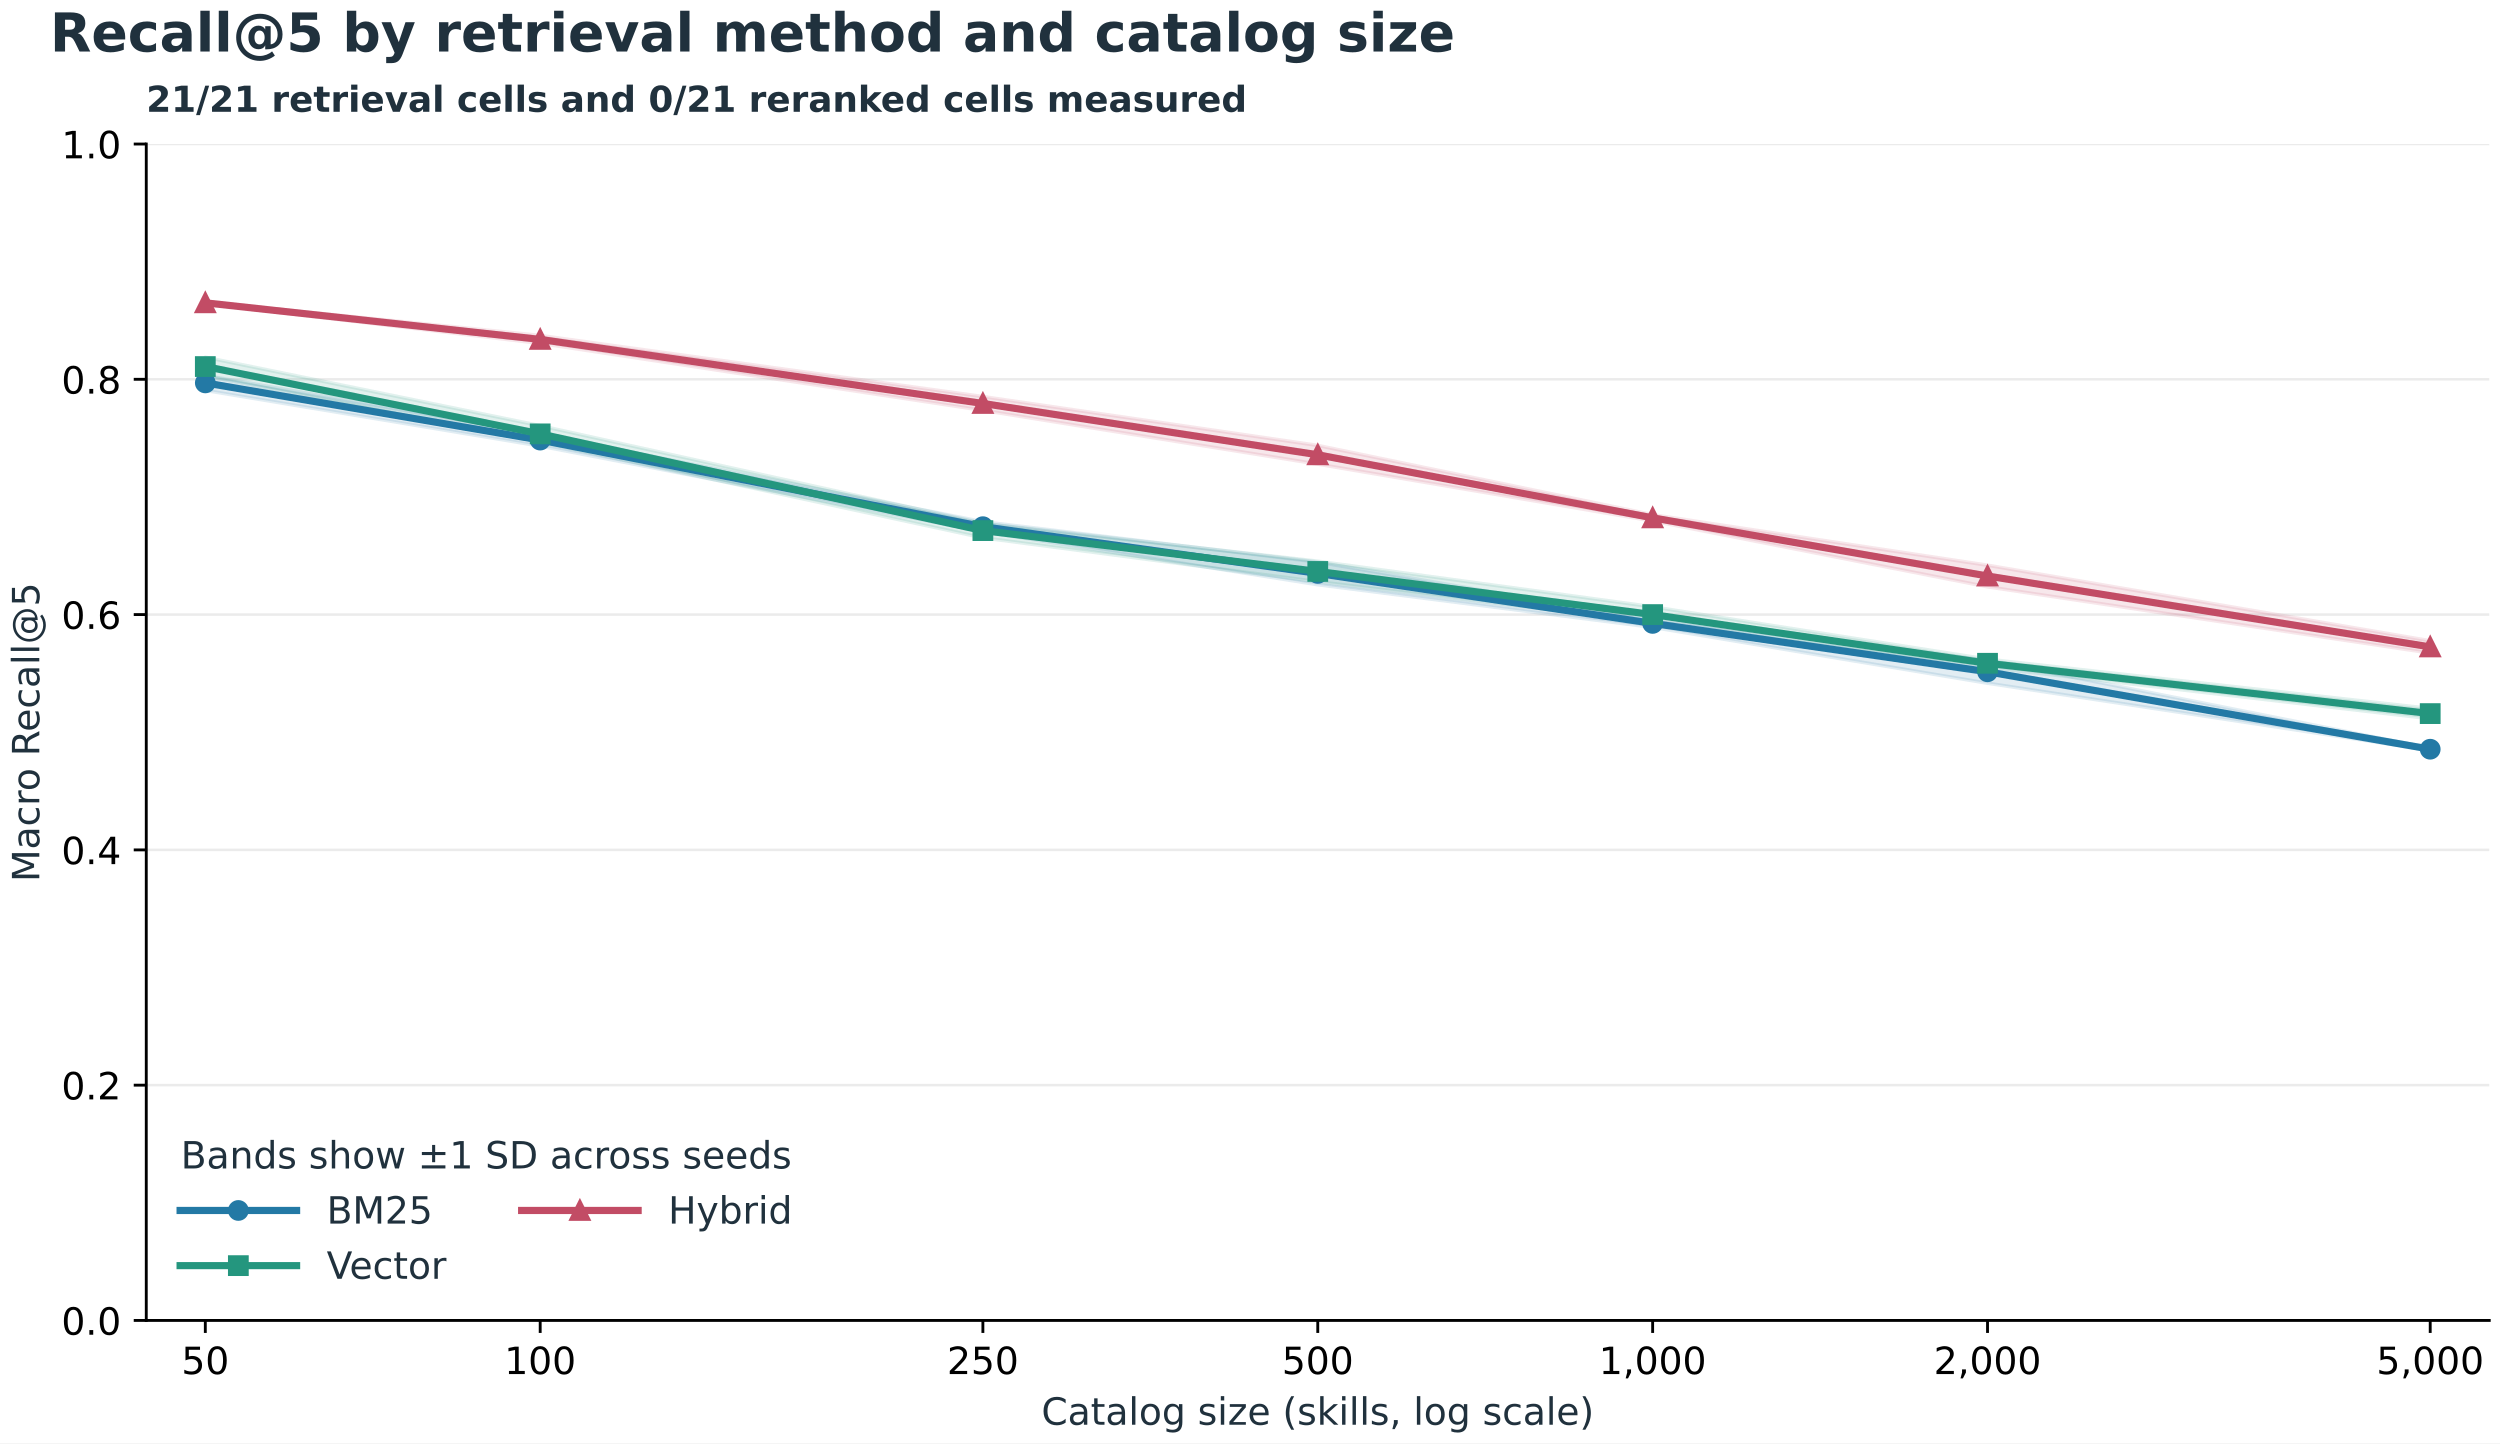
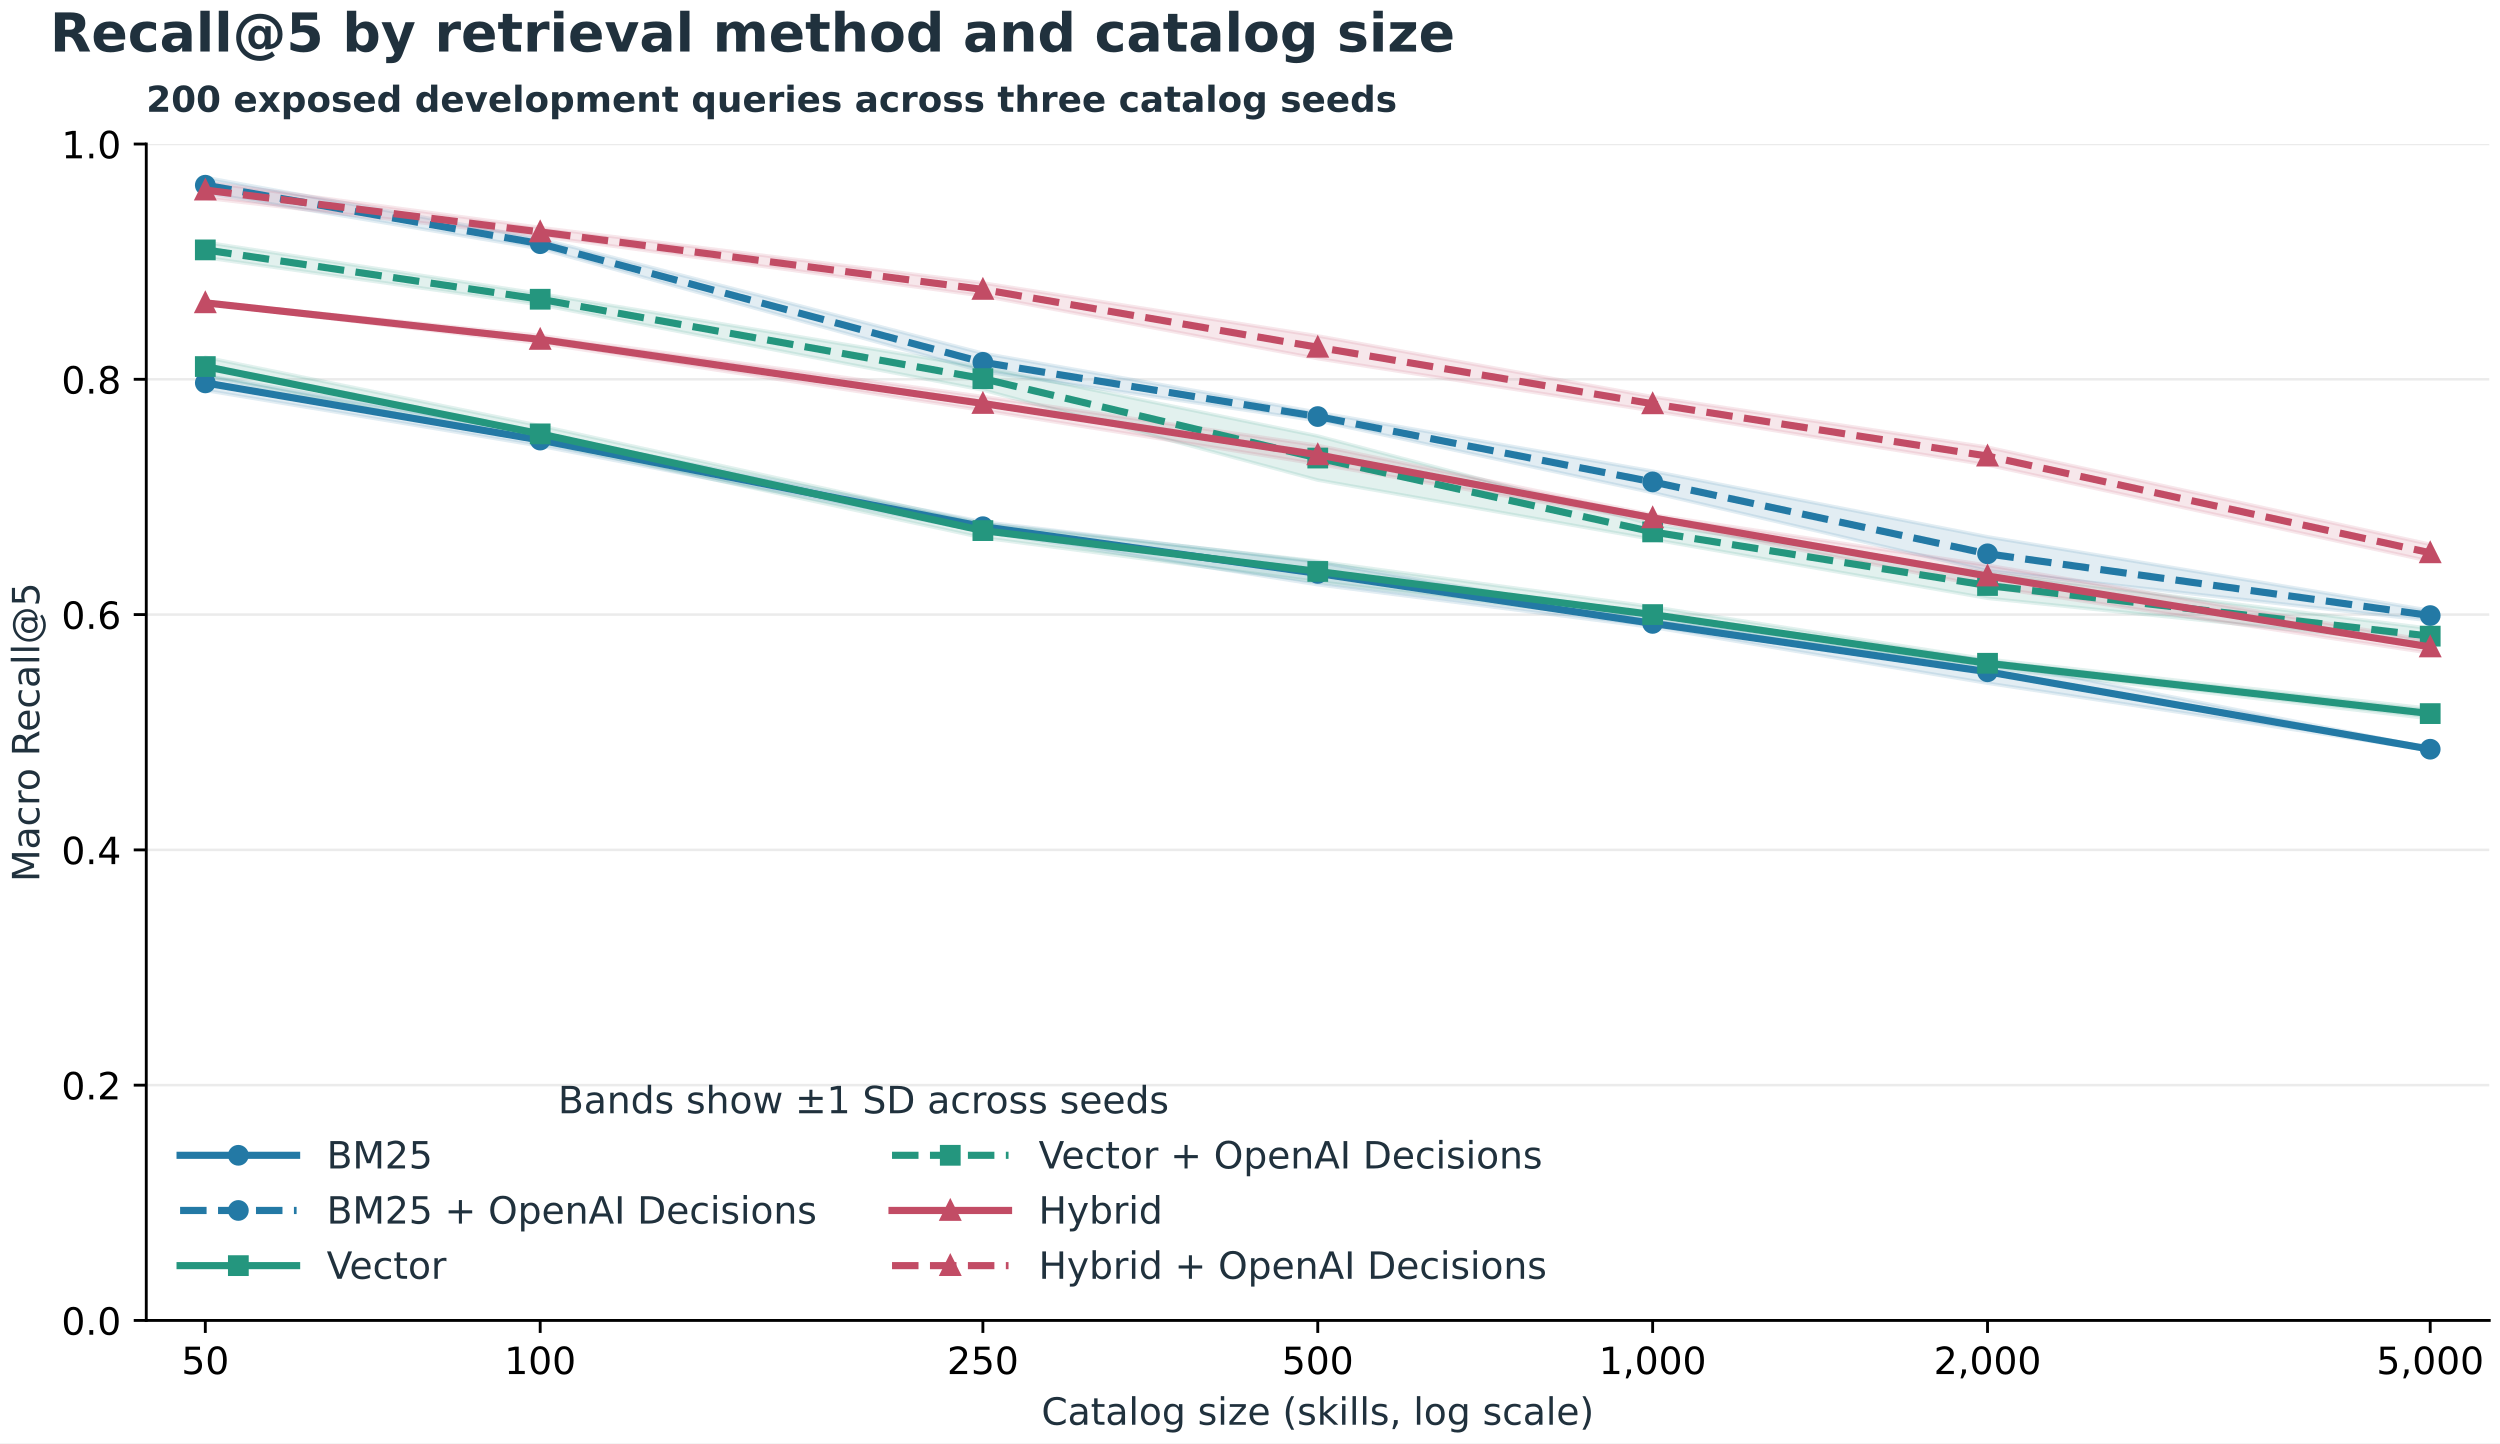
<svg xmlns="http://www.w3.org/2000/svg" xmlns:xlink="http://www.w3.org/1999/xlink" width="698.4pt" height="403.2pt" viewBox="0 0 698.4 403.2" version="1.1">
  <defs>
    <style type="text/css">*{stroke-linejoin: round; stroke-linecap: butt}</style>
  </defs>
  <g id="figure_1">
    <g id="patch_1">
      <path d="M 0 403.2  L 698.4 403.2  L 698.4 0  L 0 0  z " style="fill: #ffffff" />
    </g>
    <g id="axes_1">
      <g id="patch_2">
        <path d="M 40.861 368.876  L 695.4 368.876  L 695.4 40.234  L 40.861 40.234  z " style="fill: #ffffff" />
      </g>
      <g id="matplotlib.axis_1">
        <g id="xtick_1">
          <g id="line2d_1">
            <defs>
              <path id="mc341b86a37" d="M 0 0  L 0 3.5  " style="stroke: #000000; stroke-width: 0.8" />
            </defs>
            <g>
              <use xlink:href="#mc341b86a37" x="57.356" y="368.876" style="stroke: #000000; stroke-width: 0.8" />
            </g>
          </g>
          <g id="text_1">
            <text style="font-size: 10.5px; font-family: 'DejaVu Sans', 'Bitstream Vera Sans', 'Computer Modern Sans Serif', 'Lucida Grande', 'Verdana', 'Geneva', 'Lucid', 'Arial', 'Helvetica', 'Avant Garde', sans-serif; text-anchor: middle" x="57.356" y="383.854" transform="rotate(-0 57.35596 383.8541)">50</text>
          </g>
        </g>
        <g id="xtick_2">
          <g id="line2d_2">
            <g>
              <use xlink:href="#mc341b86a37" x="150.908" y="368.876" style="stroke: #000000; stroke-width: 0.8" />
            </g>
          </g>
          <g id="text_2">
            <text style="font-size: 10.5px; font-family: 'DejaVu Sans', 'Bitstream Vera Sans', 'Computer Modern Sans Serif', 'Lucida Grande', 'Verdana', 'Geneva', 'Lucid', 'Arial', 'Helvetica', 'Avant Garde', sans-serif; text-anchor: middle" x="150.908" y="383.854" transform="rotate(-0 150.9083 383.8541)">100</text>
          </g>
        </g>
        <g id="xtick_3">
          <g id="line2d_3">
            <g>
              <use xlink:href="#mc341b86a37" x="274.578" y="368.876" style="stroke: #000000; stroke-width: 0.8" />
            </g>
          </g>
          <g id="text_3">
            <text style="font-size: 10.5px; font-family: 'DejaVu Sans', 'Bitstream Vera Sans', 'Computer Modern Sans Serif', 'Lucida Grande', 'Verdana', 'Geneva', 'Lucid', 'Arial', 'Helvetica', 'Avant Garde', sans-serif; text-anchor: middle" x="274.578" y="383.854" transform="rotate(-0 274.5778 383.8541)">250</text>
          </g>
        </g>
        <g id="xtick_4">
          <g id="line2d_4">
            <g>
              <use xlink:href="#mc341b86a37" x="368.13" y="368.876" style="stroke: #000000; stroke-width: 0.8" />
            </g>
          </g>
          <g id="text_4">
            <text style="font-size: 10.5px; font-family: 'DejaVu Sans', 'Bitstream Vera Sans', 'Computer Modern Sans Serif', 'Lucida Grande', 'Verdana', 'Geneva', 'Lucid', 'Arial', 'Helvetica', 'Avant Garde', sans-serif; text-anchor: middle" x="368.13" y="383.854" transform="rotate(-0 368.1302 383.8541)">500</text>
          </g>
        </g>
        <g id="xtick_5">
          <g id="line2d_5">
            <g>
              <use xlink:href="#mc341b86a37" x="461.683" y="368.876" style="stroke: #000000; stroke-width: 0.8" />
            </g>
          </g>
          <g id="text_5">
            <text style="font-size: 10.5px; font-family: 'DejaVu Sans', 'Bitstream Vera Sans', 'Computer Modern Sans Serif', 'Lucida Grande', 'Verdana', 'Geneva', 'Lucid', 'Arial', 'Helvetica', 'Avant Garde', sans-serif; text-anchor: middle" x="461.683" y="383.854" transform="rotate(-0 461.6825 383.8541)">1,000</text>
          </g>
        </g>
        <g id="xtick_6">
          <g id="line2d_6">
            <g>
              <use xlink:href="#mc341b86a37" x="555.235" y="368.876" style="stroke: #000000; stroke-width: 0.8" />
            </g>
          </g>
          <g id="text_6">
            <text style="font-size: 10.5px; font-family: 'DejaVu Sans', 'Bitstream Vera Sans', 'Computer Modern Sans Serif', 'Lucida Grande', 'Verdana', 'Geneva', 'Lucid', 'Arial', 'Helvetica', 'Avant Garde', sans-serif; text-anchor: middle" x="555.235" y="383.854" transform="rotate(-0 555.2349 383.8541)">2,000</text>
          </g>
        </g>
        <g id="xtick_7">
          <g id="line2d_7">
            <g>
              <use xlink:href="#mc341b86a37" x="678.904" y="368.876" style="stroke: #000000; stroke-width: 0.8" />
            </g>
          </g>
          <g id="text_7">
            <text style="font-size: 10.5px; font-family: 'DejaVu Sans', 'Bitstream Vera Sans', 'Computer Modern Sans Serif', 'Lucida Grande', 'Verdana', 'Geneva', 'Lucid', 'Arial', 'Helvetica', 'Avant Garde', sans-serif; text-anchor: middle" x="678.904" y="383.854" transform="rotate(-0 678.9044 383.8541)">5,000</text>
          </g>
        </g>
        <g id="text_8">
          <text style="font-size: 10.5px; font-family: 'DejaVu Sans', 'Bitstream Vera Sans', 'Computer Modern Sans Serif', 'Lucida Grande', 'Verdana', 'Geneva', 'Lucid', 'Arial', 'Helvetica', 'Avant Garde', sans-serif; text-anchor: middle; fill: #20313d" x="368.13" y="398.016" transform="rotate(-0 368.1302 398.0161)">Catalog size (skills, log scale)</text>
        </g>
      </g>
      <g id="matplotlib.axis_2">
        <g id="ytick_1">
          <g id="line2d_8">
            <path d="M 40.861 368.876  L 695.4 368.876  " clip-path="url(#p3d159a5d1d)" style="fill: none; stroke: #b0b0b0; stroke-opacity: 0.25; stroke-width: 0.7; stroke-linecap: square" />
          </g>
          <g id="line2d_9">
            <defs>
              <path id="ma842bf6092" d="M 0 0  L -3.5 0  " style="stroke: #000000; stroke-width: 0.8" />
            </defs>
            <g>
              <use xlink:href="#ma842bf6092" x="40.861" y="368.876" style="stroke: #000000; stroke-width: 0.8" />
            </g>
          </g>
          <g id="text_9">
            <text style="font-size: 10.5px; font-family: 'DejaVu Sans', 'Bitstream Vera Sans', 'Computer Modern Sans Serif', 'Lucida Grande', 'Verdana', 'Geneva', 'Lucid', 'Arial', 'Helvetica', 'Avant Garde', sans-serif; text-anchor: end" x="33.861" y="372.865" transform="rotate(-0 33.86055 372.8649)">0.0</text>
          </g>
        </g>
        <g id="ytick_2">
          <g id="line2d_10">
            <path d="M 40.861 303.147  L 695.4 303.147  " clip-path="url(#p3d159a5d1d)" style="fill: none; stroke: #b0b0b0; stroke-opacity: 0.25; stroke-width: 0.7; stroke-linecap: square" />
          </g>
          <g id="line2d_11">
            <g>
              <use xlink:href="#ma842bf6092" x="40.861" y="303.147" style="stroke: #000000; stroke-width: 0.8" />
            </g>
          </g>
          <g id="text_10">
            <text style="font-size: 10.5px; font-family: 'DejaVu Sans', 'Bitstream Vera Sans', 'Computer Modern Sans Serif', 'Lucida Grande', 'Verdana', 'Geneva', 'Lucid', 'Arial', 'Helvetica', 'Avant Garde', sans-serif; text-anchor: end" x="33.861" y="307.136" transform="rotate(-0 33.86055 307.1364)">0.2</text>
          </g>
        </g>
        <g id="ytick_3">
          <g id="line2d_12">
            <path d="M 40.861 237.419  L 695.4 237.419  " clip-path="url(#p3d159a5d1d)" style="fill: none; stroke: #b0b0b0; stroke-opacity: 0.25; stroke-width: 0.7; stroke-linecap: square" />
          </g>
          <g id="line2d_13">
            <g>
              <use xlink:href="#ma842bf6092" x="40.861" y="237.419" style="stroke: #000000; stroke-width: 0.8" />
            </g>
          </g>
          <g id="text_11">
            <text style="font-size: 10.5px; font-family: 'DejaVu Sans', 'Bitstream Vera Sans', 'Computer Modern Sans Serif', 'Lucida Grande', 'Verdana', 'Geneva', 'Lucid', 'Arial', 'Helvetica', 'Avant Garde', sans-serif; text-anchor: end" x="33.861" y="241.408" transform="rotate(-0 33.86055 241.408)">0.4</text>
          </g>
        </g>
        <g id="ytick_4">
          <g id="line2d_14">
            <path d="M 40.861 171.69  L 695.4 171.69  " clip-path="url(#p3d159a5d1d)" style="fill: none; stroke: #b0b0b0; stroke-opacity: 0.25; stroke-width: 0.7; stroke-linecap: square" />
          </g>
          <g id="line2d_15">
            <g>
              <use xlink:href="#ma842bf6092" x="40.861" y="171.69" style="stroke: #000000; stroke-width: 0.8" />
            </g>
          </g>
          <g id="text_12">
            <text style="font-size: 10.5px; font-family: 'DejaVu Sans', 'Bitstream Vera Sans', 'Computer Modern Sans Serif', 'Lucida Grande', 'Verdana', 'Geneva', 'Lucid', 'Arial', 'Helvetica', 'Avant Garde', sans-serif; text-anchor: end" x="33.861" y="175.68" transform="rotate(-0 33.86055 175.6796)">0.6</text>
          </g>
        </g>
        <g id="ytick_5">
          <g id="line2d_16">
            <path d="M 40.861 105.962  L 695.4 105.962  " clip-path="url(#p3d159a5d1d)" style="fill: none; stroke: #b0b0b0; stroke-opacity: 0.25; stroke-width: 0.7; stroke-linecap: square" />
          </g>
          <g id="line2d_17">
            <g>
              <use xlink:href="#ma842bf6092" x="40.861" y="105.962" style="stroke: #000000; stroke-width: 0.8" />
            </g>
          </g>
          <g id="text_13">
            <text style="font-size: 10.5px; font-family: 'DejaVu Sans', 'Bitstream Vera Sans', 'Computer Modern Sans Serif', 'Lucida Grande', 'Verdana', 'Geneva', 'Lucid', 'Arial', 'Helvetica', 'Avant Garde', sans-serif; text-anchor: end" x="33.861" y="109.951" transform="rotate(-0 33.86055 109.9511)">0.8</text>
          </g>
        </g>
        <g id="ytick_6">
          <g id="line2d_18">
            <path d="M 40.861 40.234  L 695.4 40.234  " clip-path="url(#p3d159a5d1d)" style="fill: none; stroke: #b0b0b0; stroke-opacity: 0.25; stroke-width: 0.7; stroke-linecap: square" />
          </g>
          <g id="line2d_19">
            <g>
              <use xlink:href="#ma842bf6092" x="40.861" y="40.234" style="stroke: #000000; stroke-width: 0.8" />
            </g>
          </g>
          <g id="text_14">
            <text style="font-size: 10.5px; font-family: 'DejaVu Sans', 'Bitstream Vera Sans', 'Computer Modern Sans Serif', 'Lucida Grande', 'Verdana', 'Geneva', 'Lucid', 'Arial', 'Helvetica', 'Avant Garde', sans-serif; text-anchor: end" x="33.861" y="44.223" transform="rotate(-0 33.86055 44.22271)">1.0</text>
          </g>
        </g>
        <g id="text_15">
          <text style="font-size: 10.5px; font-family: 'DejaVu Sans', 'Bitstream Vera Sans', 'Computer Modern Sans Serif', 'Lucida Grande', 'Verdana', 'Geneva', 'Lucid', 'Arial', 'Helvetica', 'Avant Garde', sans-serif; text-anchor: middle; fill: #20313d" x="10.979" y="204.555" transform="rotate(-90 10.9786 204.5546)">Macro Recall@5</text>
        </g>
      </g>
      <g id="FillBetweenPolyCollection_1">
        <defs>
          <path id="m44011fb1c0" d="M 57.356 -298.326  L 57.356 -294.142  L 150.908 -278.592  L 274.578 -254.688  L 368.13 -239.854  L 461.683 -227.949  L 555.235 -212.336  L 678.904 -193.582  L 678.904 -194.215  L 678.904 -194.215  L 555.235 -218.732  L 461.683 -230.14  L 368.13 -246.17  L 274.578 -257.445  L 150.908 -281.924  L 57.356 -298.326  z " style="stroke: #2379a5; stroke-opacity: 0.13" />
        </defs>
        <g clip-path="url(#p3d159a5d1d)">
          <use xlink:href="#m44011fb1c0" x="0" y="403.2" style="fill: #2379a5; fill-opacity: 0.13; stroke: #2379a5; stroke-opacity: 0.13" />
        </g>
      </g>
      <g id="FillBetweenPolyCollection_2">
        <defs>
+           <path id="m363b39b281" d="M 57.356 -353.638  L 57.356 -349.29  L 150.908 -333.718  L 274.578 -299.455  L 368.13 -285.637  L 461.683 -265.569  L 555.235 -243.738  L 678.904 -229.813  L 678.904 -232.659  L 678.904 -232.659  L 555.235 -253.241  L 461.683 -271.577  L 368.13 -288.025  L 274.578 -304.515  L 150.908 -336.529  L 57.356 -353.638  z " style="stroke: #2379a5; stroke-opacity: 0.13" />
+         </defs>
+         <g clip-path="url(#p3d159a5d1d)">
+           <use xlink:href="#m363b39b281" x="0" y="403.2" style="fill: #2379a5; fill-opacity: 0.13; stroke: #2379a5; stroke-opacity: 0.13" />
+         </g>
+       </g>
+       <g id="FillBetweenPolyCollection_3">
+         <defs>
          <path id="m1729be1711" d="M 57.356 -303.411  L 57.356 -298.186  L 150.908 -279.712  L 274.578 -252.952  L 368.13 -240.701  L 461.683 -229.336  L 555.235 -216.767  L 678.904 -202.426  L 678.904 -205.272  L 678.904 -205.272  L 555.235 -219.048  L 461.683 -233.683  L 368.13 -246.419  L 274.578 -256.99  L 150.908 -284.273  L 57.356 -303.411  z " style="stroke: #24967e; stroke-opacity: 0.13" />
        </defs>
        <g clip-path="url(#p3d159a5d1d)">
          <use xlink:href="#m1729be1711" x="0" y="403.2" style="fill: #24967e; fill-opacity: 0.13; stroke: #24967e; stroke-opacity: 0.13" />
        </g>
      </g>
-       <g id="FillBetweenPolyCollection_3">
+       <g id="FillBetweenPolyCollection_4">
+         <defs>
+           <path id="m8a834120e8" d="M 57.356 -335.528  L 57.356 -331.25  L 150.908 -318.047  L 274.578 -294.246  L 368.13 -269.081  L 461.683 -252.514  L 555.235 -236.06  L 678.904 -223.346  L 678.904 -227.623  L 678.904 -227.623  L 555.235 -243.209  L 461.683 -256.698  L 368.13 -281.394  L 274.578 -300.595  L 150.908 -321.161  L 57.356 -335.528  z " style="stroke: #24967e; stroke-opacity: 0.13" />
+         </defs>
+         <g clip-path="url(#p3d159a5d1d)">
+           <use xlink:href="#m8a834120e8" x="0" y="403.2" style="fill: #24967e; fill-opacity: 0.13; stroke: #24967e; stroke-opacity: 0.13" />
+         </g>
+       </g>
+       <g id="FillBetweenPolyCollection_5">
        <defs>
          <path id="mfb96fcabed" d="M 57.356 -318.874  L 57.356 -318.326  L 150.908 -307.269  L 274.578 -288.559  L 368.13 -273.538  L 461.683 -257.651  L 555.235 -239.265  L 678.904 -220.762  L 678.904 -224.182  L 678.904 -224.182  L 555.235 -245.298  L 461.683 -259.412  L 368.13 -278.763  L 274.578 -292.406  L 150.908 -309.482  L 57.356 -318.874  z " style="stroke: #c24c65; stroke-opacity: 0.13" />
        </defs>
        <g clip-path="url(#p3d159a5d1d)">
          <use xlink:href="#mfb96fcabed" x="0" y="403.2" style="fill: #c24c65; fill-opacity: 0.13; stroke: #c24c65; stroke-opacity: 0.13" />
+         </g>
+       </g>
+       <g id="FillBetweenPolyCollection_6">
+         <defs>
+           <path id="m40b53f5688" d="M 57.356 -352.336  L 57.356 -347.853  L 150.908 -337.175  L 274.578 -320.519  L 368.13 -303.01  L 461.683 -288.416  L 555.235 -273.3  L 678.904 -246.392  L 678.904 -251.135  L 678.904 -251.135  L 555.235 -278.27  L 461.683 -292.366  L 368.13 -309.359  L 274.578 -324.166  L 150.908 -339.645  L 57.356 -352.336  z " style="stroke: #c24c65; stroke-opacity: 0.13" />
+         </defs>
+         <g clip-path="url(#p3d159a5d1d)">
+           <use xlink:href="#m40b53f5688" x="0" y="403.2" style="fill: #c24c65; fill-opacity: 0.13; stroke: #c24c65; stroke-opacity: 0.13" />
        </g>
      </g>
      <g id="patch_3">
        <path d="M 40.861 368.876  L 40.861 40.234  " style="fill: none; stroke: #000000; stroke-width: 0.8; stroke-linejoin: miter; stroke-linecap: square" />
      </g>
      <g id="patch_4">
        <path d="M 40.861 368.876  L 695.4 368.876  " style="fill: none; stroke: #000000; stroke-width: 0.8; stroke-linejoin: miter; stroke-linecap: square" />
      </g>
      <g id="text_16">
-         <text style="font-weight: 700; font-size: 10px; font-family: 'DejaVu Sans', 'Bitstream Vera Sans', 'Computer Modern Sans Serif', 'Lucida Grande', 'Verdana', 'Geneva', 'Lucid', 'Arial', 'Helvetica', 'Avant Garde', sans-serif; text-anchor: start; fill: #20313d" x="40.861" y="31.234" transform="rotate(-0 40.86055 31.23353)">21/21 retrieval cells and 0/21 reranked cells measured</text>
+         <text style="font-weight: 700; font-size: 10px; font-family: 'DejaVu Sans', 'Bitstream Vera Sans', 'Computer Modern Sans Serif', 'Lucida Grande', 'Verdana', 'Geneva', 'Lucid', 'Arial', 'Helvetica', 'Avant Garde', sans-serif; text-anchor: start; fill: #20313d" x="40.861" y="31.234" transform="rotate(-0 40.86055 31.23353)">200 exposed development queries across three catalog seeds</text>
      </g>
      <g id="line2d_20">
        <path d="M 57.356 106.966  L 150.908 122.942  L 274.578 147.134  L 368.13 160.188  L 461.683 174.155  L 555.235 187.666  L 678.904 209.302  " clip-path="url(#p3d159a5d1d)" style="fill: none; stroke: #2379a5; stroke-width: 2; stroke-linecap: square" />
        <defs>
          <path id="m92e99b56ad" d="M 0 2.4  C 0.636 2.4 1.247 2.147 1.697 1.697  C 2.147 1.247 2.4 0.636 2.4 0  C 2.4 -0.636 2.147 -1.247 1.697 -1.697  C 1.247 -2.147 0.636 -2.4 0 -2.4  C -0.636 -2.4 -1.247 -2.147 -1.697 -1.697  C -2.147 -1.247 -2.4 -0.636 -2.4 0  C -2.4 0.636 -2.147 1.247 -1.697 1.697  C -1.247 2.147 -0.636 2.4 0 2.4  z " style="stroke: #2379a5" />
        </defs>
        <g clip-path="url(#p3d159a5d1d)">
          <use xlink:href="#m92e99b56ad" x="57.356" y="106.966" style="fill: #2379a5; stroke: #2379a5" />
          <use xlink:href="#m92e99b56ad" x="150.908" y="122.942" style="fill: #2379a5; stroke: #2379a5" />
          <use xlink:href="#m92e99b56ad" x="274.578" y="147.134" style="fill: #2379a5; stroke: #2379a5" />
          <use xlink:href="#m92e99b56ad" x="368.13" y="160.188" style="fill: #2379a5; stroke: #2379a5" />
          <use xlink:href="#m92e99b56ad" x="461.683" y="174.155" style="fill: #2379a5; stroke: #2379a5" />
          <use xlink:href="#m92e99b56ad" x="555.235" y="187.666" style="fill: #2379a5; stroke: #2379a5" />
          <use xlink:href="#m92e99b56ad" x="678.904" y="209.302" style="fill: #2379a5; stroke: #2379a5" />
        </g>
      </g>
      <g id="line2d_21">
+         <path d="M 57.356 51.736  L 150.908 68.077  L 274.578 101.215  L 368.13 116.369  L 461.683 134.627  L 555.235 154.711  L 678.904 171.964  " clip-path="url(#p3d159a5d1d)" style="fill: none; stroke-dasharray: 7.4,3.2; stroke-dashoffset: 0; stroke: #2379a5; stroke-width: 2" />
+         <g clip-path="url(#p3d159a5d1d)">
+           <use xlink:href="#m92e99b56ad" x="57.356" y="51.736" style="fill: #2379a5; stroke: #2379a5" />
+           <use xlink:href="#m92e99b56ad" x="150.908" y="68.077" style="fill: #2379a5; stroke: #2379a5" />
+           <use xlink:href="#m92e99b56ad" x="274.578" y="101.215" style="fill: #2379a5; stroke: #2379a5" />
+           <use xlink:href="#m92e99b56ad" x="368.13" y="116.369" style="fill: #2379a5; stroke: #2379a5" />
+           <use xlink:href="#m92e99b56ad" x="461.683" y="134.627" style="fill: #2379a5; stroke: #2379a5" />
+           <use xlink:href="#m92e99b56ad" x="555.235" y="154.711" style="fill: #2379a5; stroke: #2379a5" />
+           <use xlink:href="#m92e99b56ad" x="678.904" y="171.964" style="fill: #2379a5; stroke: #2379a5" />
+         </g>
+       </g>
+       <g id="line2d_22">
        <path d="M 57.356 102.402  L 150.908 121.207  L 274.578 148.229  L 368.13 159.64  L 461.683 171.69  L 555.235 185.293  L 678.904 199.351  " clip-path="url(#p3d159a5d1d)" style="fill: none; stroke: #24967e; stroke-width: 2; stroke-linecap: square" />
        <defs>
          <path id="m664922f2fc" d="M -2.4 2.4  L 2.4 2.4  L 2.4 -2.4  L -2.4 -2.4  z " style="stroke: #24967e; stroke-linejoin: miter" />
        </defs>
        <g clip-path="url(#p3d159a5d1d)">
          <use xlink:href="#m664922f2fc" x="57.356" y="102.402" style="fill: #24967e; stroke: #24967e; stroke-linejoin: miter" />
          <use xlink:href="#m664922f2fc" x="150.908" y="121.207" style="fill: #24967e; stroke: #24967e; stroke-linejoin: miter" />
          <use xlink:href="#m664922f2fc" x="274.578" y="148.229" style="fill: #24967e; stroke: #24967e; stroke-linejoin: miter" />
          <use xlink:href="#m664922f2fc" x="368.13" y="159.64" style="fill: #24967e; stroke: #24967e; stroke-linejoin: miter" />
          <use xlink:href="#m664922f2fc" x="461.683" y="171.69" style="fill: #24967e; stroke: #24967e; stroke-linejoin: miter" />
          <use xlink:href="#m664922f2fc" x="555.235" y="185.293" style="fill: #24967e; stroke: #24967e; stroke-linejoin: miter" />
          <use xlink:href="#m664922f2fc" x="678.904" y="199.351" style="fill: #24967e; stroke: #24967e; stroke-linejoin: miter" />
        </g>
      </g>
-       <g id="line2d_22">
+       <g id="line2d_23">
+         <path d="M 57.356 69.811  L 150.908 83.596  L 274.578 105.779  L 368.13 127.963  L 461.683 148.594  L 555.235 163.566  L 678.904 177.716  " clip-path="url(#p3d159a5d1d)" style="fill: none; stroke-dasharray: 7.4,3.2; stroke-dashoffset: 0; stroke: #24967e; stroke-width: 2" />
+         <g clip-path="url(#p3d159a5d1d)">
+           <use xlink:href="#m664922f2fc" x="57.356" y="69.811" style="fill: #24967e; stroke: #24967e; stroke-linejoin: miter" />
+           <use xlink:href="#m664922f2fc" x="150.908" y="83.596" style="fill: #24967e; stroke: #24967e; stroke-linejoin: miter" />
+           <use xlink:href="#m664922f2fc" x="274.578" y="105.779" style="fill: #24967e; stroke: #24967e; stroke-linejoin: miter" />
+           <use xlink:href="#m664922f2fc" x="368.13" y="127.963" style="fill: #24967e; stroke: #24967e; stroke-linejoin: miter" />
+           <use xlink:href="#m664922f2fc" x="461.683" y="148.594" style="fill: #24967e; stroke: #24967e; stroke-linejoin: miter" />
+           <use xlink:href="#m664922f2fc" x="555.235" y="163.566" style="fill: #24967e; stroke: #24967e; stroke-linejoin: miter" />
+           <use xlink:href="#m664922f2fc" x="678.904" y="177.716" style="fill: #24967e; stroke: #24967e; stroke-linejoin: miter" />
+         </g>
+       </g>
+       <g id="line2d_24">
        <path d="M 57.356 84.6  L 150.908 94.825  L 274.578 112.717  L 368.13 127.05  L 461.683 144.669  L 555.235 160.918  L 678.904 180.728  " clip-path="url(#p3d159a5d1d)" style="fill: none; stroke: #c24c65; stroke-width: 2; stroke-linecap: square" />
        <defs>
          <path id="m687d1de95a" d="M 0 -2.4  L -2.4 2.4  L 2.4 2.4  z " style="stroke: #c24c65; stroke-linejoin: miter" />
        </defs>
        <g clip-path="url(#p3d159a5d1d)">
          <use xlink:href="#m687d1de95a" x="57.356" y="84.6" style="fill: #c24c65; stroke: #c24c65; stroke-linejoin: miter" />
          <use xlink:href="#m687d1de95a" x="150.908" y="94.825" style="fill: #c24c65; stroke: #c24c65; stroke-linejoin: miter" />
          <use xlink:href="#m687d1de95a" x="274.578" y="112.717" style="fill: #c24c65; stroke: #c24c65; stroke-linejoin: miter" />
          <use xlink:href="#m687d1de95a" x="368.13" y="127.05" style="fill: #c24c65; stroke: #c24c65; stroke-linejoin: miter" />
          <use xlink:href="#m687d1de95a" x="461.683" y="144.669" style="fill: #c24c65; stroke: #c24c65; stroke-linejoin: miter" />
          <use xlink:href="#m687d1de95a" x="555.235" y="160.918" style="fill: #c24c65; stroke: #c24c65; stroke-linejoin: miter" />
          <use xlink:href="#m687d1de95a" x="678.904" y="180.728" style="fill: #c24c65; stroke: #c24c65; stroke-linejoin: miter" />
        </g>
      </g>
+       <g id="line2d_25">
+         <path d="M 57.356 53.105  L 150.908 64.79  L 274.578 80.857  L 368.13 97.016  L 461.683 112.809  L 555.235 127.415  L 678.904 154.437  " clip-path="url(#p3d159a5d1d)" style="fill: none; stroke-dasharray: 7.4,3.2; stroke-dashoffset: 0; stroke: #c24c65; stroke-width: 2" />
+         <g clip-path="url(#p3d159a5d1d)">
+           <use xlink:href="#m687d1de95a" x="57.356" y="53.105" style="fill: #c24c65; stroke: #c24c65; stroke-linejoin: miter" />
+           <use xlink:href="#m687d1de95a" x="150.908" y="64.79" style="fill: #c24c65; stroke: #c24c65; stroke-linejoin: miter" />
+           <use xlink:href="#m687d1de95a" x="274.578" y="80.857" style="fill: #c24c65; stroke: #c24c65; stroke-linejoin: miter" />
+           <use xlink:href="#m687d1de95a" x="368.13" y="97.016" style="fill: #c24c65; stroke: #c24c65; stroke-linejoin: miter" />
+           <use xlink:href="#m687d1de95a" x="461.683" y="112.809" style="fill: #c24c65; stroke: #c24c65; stroke-linejoin: miter" />
+           <use xlink:href="#m687d1de95a" x="555.235" y="127.415" style="fill: #c24c65; stroke: #c24c65; stroke-linejoin: miter" />
+           <use xlink:href="#m687d1de95a" x="678.904" y="154.437" style="fill: #c24c65; stroke: #c24c65; stroke-linejoin: miter" />
+         </g>
+       </g>
      <g id="legend_1">
        <g id="text_17">
-           <text style="font-size: 10.5px; font-family: 'DejaVu Sans', 'Bitstream Vera Sans', 'Computer Modern Sans Serif', 'Lucida Grande', 'Verdana', 'Geneva', 'Lucid', 'Arial', 'Helvetica', 'Avant Garde', sans-serif; text-anchor: start; fill: #20313d" x="50.499" y="326.418" transform="rotate(-0 50.49922 326.418)">Bands show ±1 SD across seeds</text>
-         </g>
-         <g id="line2d_23">
-           <path d="M 50.311 338.155  L 66.586 338.155  L 82.861 338.155  " style="fill: none; stroke: #2379a5; stroke-width: 2; stroke-linecap: square" />
+           <text style="font-size: 10.5px; font-family: 'DejaVu Sans', 'Bitstream Vera Sans', 'Computer Modern Sans Serif', 'Lucida Grande', 'Verdana', 'Geneva', 'Lucid', 'Arial', 'Helvetica', 'Avant Garde', sans-serif; text-anchor: start; fill: #20313d" x="155.89" y="311.006" transform="rotate(-0 155.8897 311.0059)">Bands show ±1 SD across seeds</text>
+         </g>
+         <g id="line2d_26">
+           <path d="M 50.311 322.743  L 66.586 322.743  L 82.861 322.743  " style="fill: none; stroke: #2379a5; stroke-width: 2; stroke-linecap: square" />
+           <g>
+             <use xlink:href="#m92e99b56ad" x="66.586" y="322.743" style="fill: #2379a5; stroke: #2379a5" />
+           </g>
+         </g>
+         <g id="text_18">
+           <text style="font-size: 10.5px; font-family: 'DejaVu Sans', 'Bitstream Vera Sans', 'Computer Modern Sans Serif', 'Lucida Grande', 'Verdana', 'Geneva', 'Lucid', 'Arial', 'Helvetica', 'Avant Garde', sans-serif; text-anchor: start; fill: #20313d" x="91.261" y="326.418" transform="rotate(-0 91.26055 326.418)">BM25</text>
+         </g>
+         <g id="line2d_27">
+           <path d="M 50.311 338.155  L 66.586 338.155  L 82.861 338.155  " style="fill: none; stroke-dasharray: 7.4,3.2; stroke-dashoffset: 0; stroke: #2379a5; stroke-width: 2" />
          <g>
            <use xlink:href="#m92e99b56ad" x="66.586" y="338.155" style="fill: #2379a5; stroke: #2379a5" />
          </g>
        </g>
-         <g id="text_18">
-           <text style="font-size: 10.5px; font-family: 'DejaVu Sans', 'Bitstream Vera Sans', 'Computer Modern Sans Serif', 'Lucida Grande', 'Verdana', 'Geneva', 'Lucid', 'Arial', 'Helvetica', 'Avant Garde', sans-serif; text-anchor: start; fill: #20313d" x="91.261" y="341.83" transform="rotate(-0 91.26055 341.83)">BM25</text>
-         </g>
-         <g id="line2d_24">
+         <g id="text_19">
+           <text style="font-size: 10.5px; font-family: 'DejaVu Sans', 'Bitstream Vera Sans', 'Computer Modern Sans Serif', 'Lucida Grande', 'Verdana', 'Geneva', 'Lucid', 'Arial', 'Helvetica', 'Avant Garde', sans-serif; text-anchor: start; fill: #20313d" x="91.261" y="341.83" transform="rotate(-0 91.26055 341.83)">BM25 + OpenAI Decisions</text>
+         </g>
+         <g id="line2d_28">
          <path d="M 50.311 353.567  L 66.586 353.567  L 82.861 353.567  " style="fill: none; stroke: #24967e; stroke-width: 2; stroke-linecap: square" />
          <g>
            <use xlink:href="#m664922f2fc" x="66.586" y="353.567" style="fill: #24967e; stroke: #24967e; stroke-linejoin: miter" />
          </g>
        </g>
-         <g id="text_19">
+         <g id="text_20">
          <text style="font-size: 10.5px; font-family: 'DejaVu Sans', 'Bitstream Vera Sans', 'Computer Modern Sans Serif', 'Lucida Grande', 'Verdana', 'Geneva', 'Lucid', 'Arial', 'Helvetica', 'Avant Garde', sans-serif; text-anchor: start; fill: #20313d" x="91.261" y="357.242" transform="rotate(-0 91.26055 357.242)">Vector</text>
        </g>
-         <g id="line2d_25">
-           <path d="M 145.721 338.155  L 161.996 338.155  L 178.271 338.155  " style="fill: none; stroke: #c24c65; stroke-width: 2; stroke-linecap: square" />
-           <g>
-             <use xlink:href="#m687d1de95a" x="161.996" y="338.155" style="fill: #c24c65; stroke: #c24c65; stroke-linejoin: miter" />
-           </g>
-         </g>
-         <g id="text_20">
-           <text style="font-size: 10.5px; font-family: 'DejaVu Sans', 'Bitstream Vera Sans', 'Computer Modern Sans Serif', 'Lucida Grande', 'Verdana', 'Geneva', 'Lucid', 'Arial', 'Helvetica', 'Avant Garde', sans-serif; text-anchor: start; fill: #20313d" x="186.671" y="341.83" transform="rotate(-0 186.6711 341.83)">Hybrid</text>
+         <g id="line2d_29">
+           <path d="M 249.194 322.743  L 265.469 322.743  L 281.744 322.743  " style="fill: none; stroke-dasharray: 7.4,3.2; stroke-dashoffset: 0; stroke: #24967e; stroke-width: 2" />
+           <g>
+             <use xlink:href="#m664922f2fc" x="265.469" y="322.743" style="fill: #24967e; stroke: #24967e; stroke-linejoin: miter" />
+           </g>
+         </g>
+         <g id="text_21">
+           <text style="font-size: 10.5px; font-family: 'DejaVu Sans', 'Bitstream Vera Sans', 'Computer Modern Sans Serif', 'Lucida Grande', 'Verdana', 'Geneva', 'Lucid', 'Arial', 'Helvetica', 'Avant Garde', sans-serif; text-anchor: start; fill: #20313d" x="290.144" y="326.418" transform="rotate(-0 290.1437 326.418)">Vector + OpenAI Decisions</text>
+         </g>
+         <g id="line2d_30">
+           <path d="M 249.194 338.155  L 265.469 338.155  L 281.744 338.155  " style="fill: none; stroke: #c24c65; stroke-width: 2; stroke-linecap: square" />
+           <g>
+             <use xlink:href="#m687d1de95a" x="265.469" y="338.155" style="fill: #c24c65; stroke: #c24c65; stroke-linejoin: miter" />
+           </g>
+         </g>
+         <g id="text_22">
+           <text style="font-size: 10.5px; font-family: 'DejaVu Sans', 'Bitstream Vera Sans', 'Computer Modern Sans Serif', 'Lucida Grande', 'Verdana', 'Geneva', 'Lucid', 'Arial', 'Helvetica', 'Avant Garde', sans-serif; text-anchor: start; fill: #20313d" x="290.144" y="341.83" transform="rotate(-0 290.1437 341.83)">Hybrid</text>
+         </g>
+         <g id="line2d_31">
+           <path d="M 249.194 353.567  L 265.469 353.567  L 281.744 353.567  " style="fill: none; stroke-dasharray: 7.4,3.2; stroke-dashoffset: 0; stroke: #c24c65; stroke-width: 2" />
+           <g>
+             <use xlink:href="#m687d1de95a" x="265.469" y="353.567" style="fill: #c24c65; stroke: #c24c65; stroke-linejoin: miter" />
+           </g>
+         </g>
+         <g id="text_23">
+           <text style="font-size: 10.5px; font-family: 'DejaVu Sans', 'Bitstream Vera Sans', 'Computer Modern Sans Serif', 'Lucida Grande', 'Verdana', 'Geneva', 'Lucid', 'Arial', 'Helvetica', 'Avant Garde', sans-serif; text-anchor: start; fill: #20313d" x="290.144" y="357.242" transform="rotate(-0 290.1437 357.242)">Hybrid + OpenAI Decisions</text>
        </g>
      </g>
    </g>
-     <g id="text_21">
+     <g id="text_24">
      <text style="font-weight: 700; font-size: 15px; font-family: 'DejaVu Sans', 'Bitstream Vera Sans', 'Computer Modern Sans Serif', 'Lucida Grande', 'Verdana', 'Geneva', 'Lucid', 'Arial', 'Helvetica', 'Avant Garde', sans-serif; text-anchor: start; fill: #20313d" x="13.968" y="14.398" transform="rotate(-0 13.968 14.3979)">Recall@5 by retrieval method and catalog size</text>
    </g>
  </g>
  <defs>
    <clipPath id="p3d159a5d1d">
      <rect x="40.861" y="40.234" width="654.539" height="328.642" />
    </clipPath>
  </defs>
</svg>
